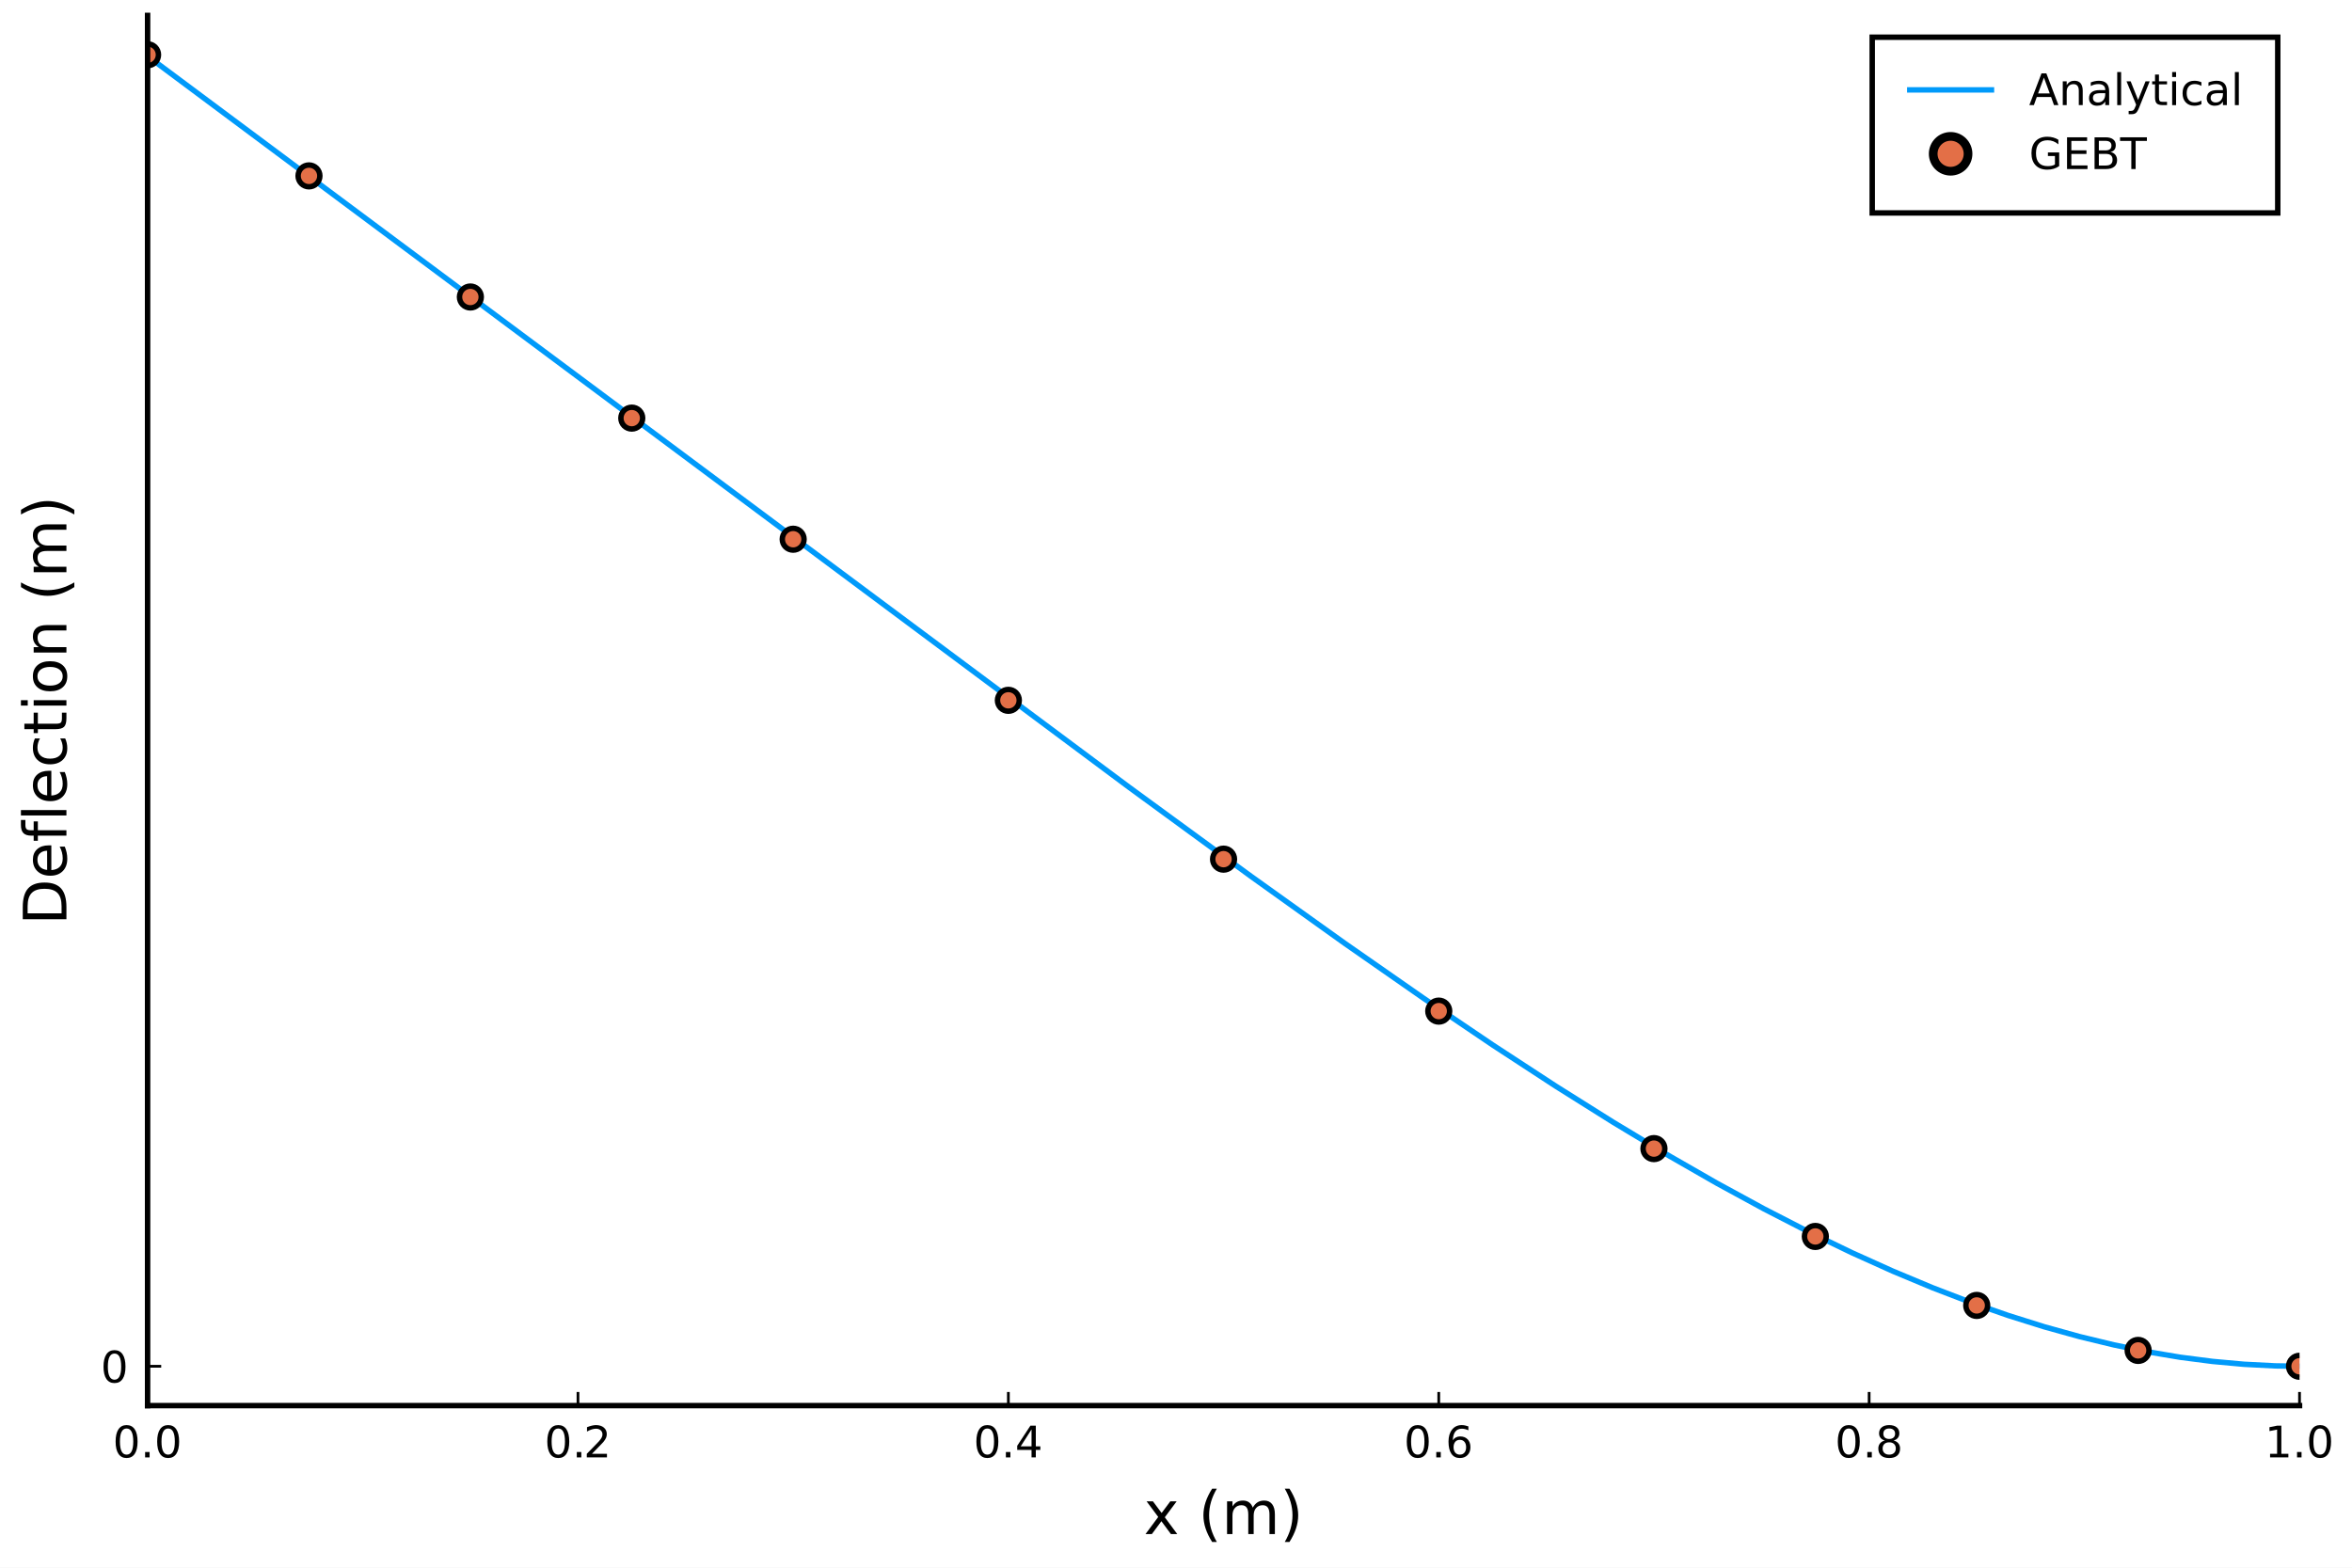
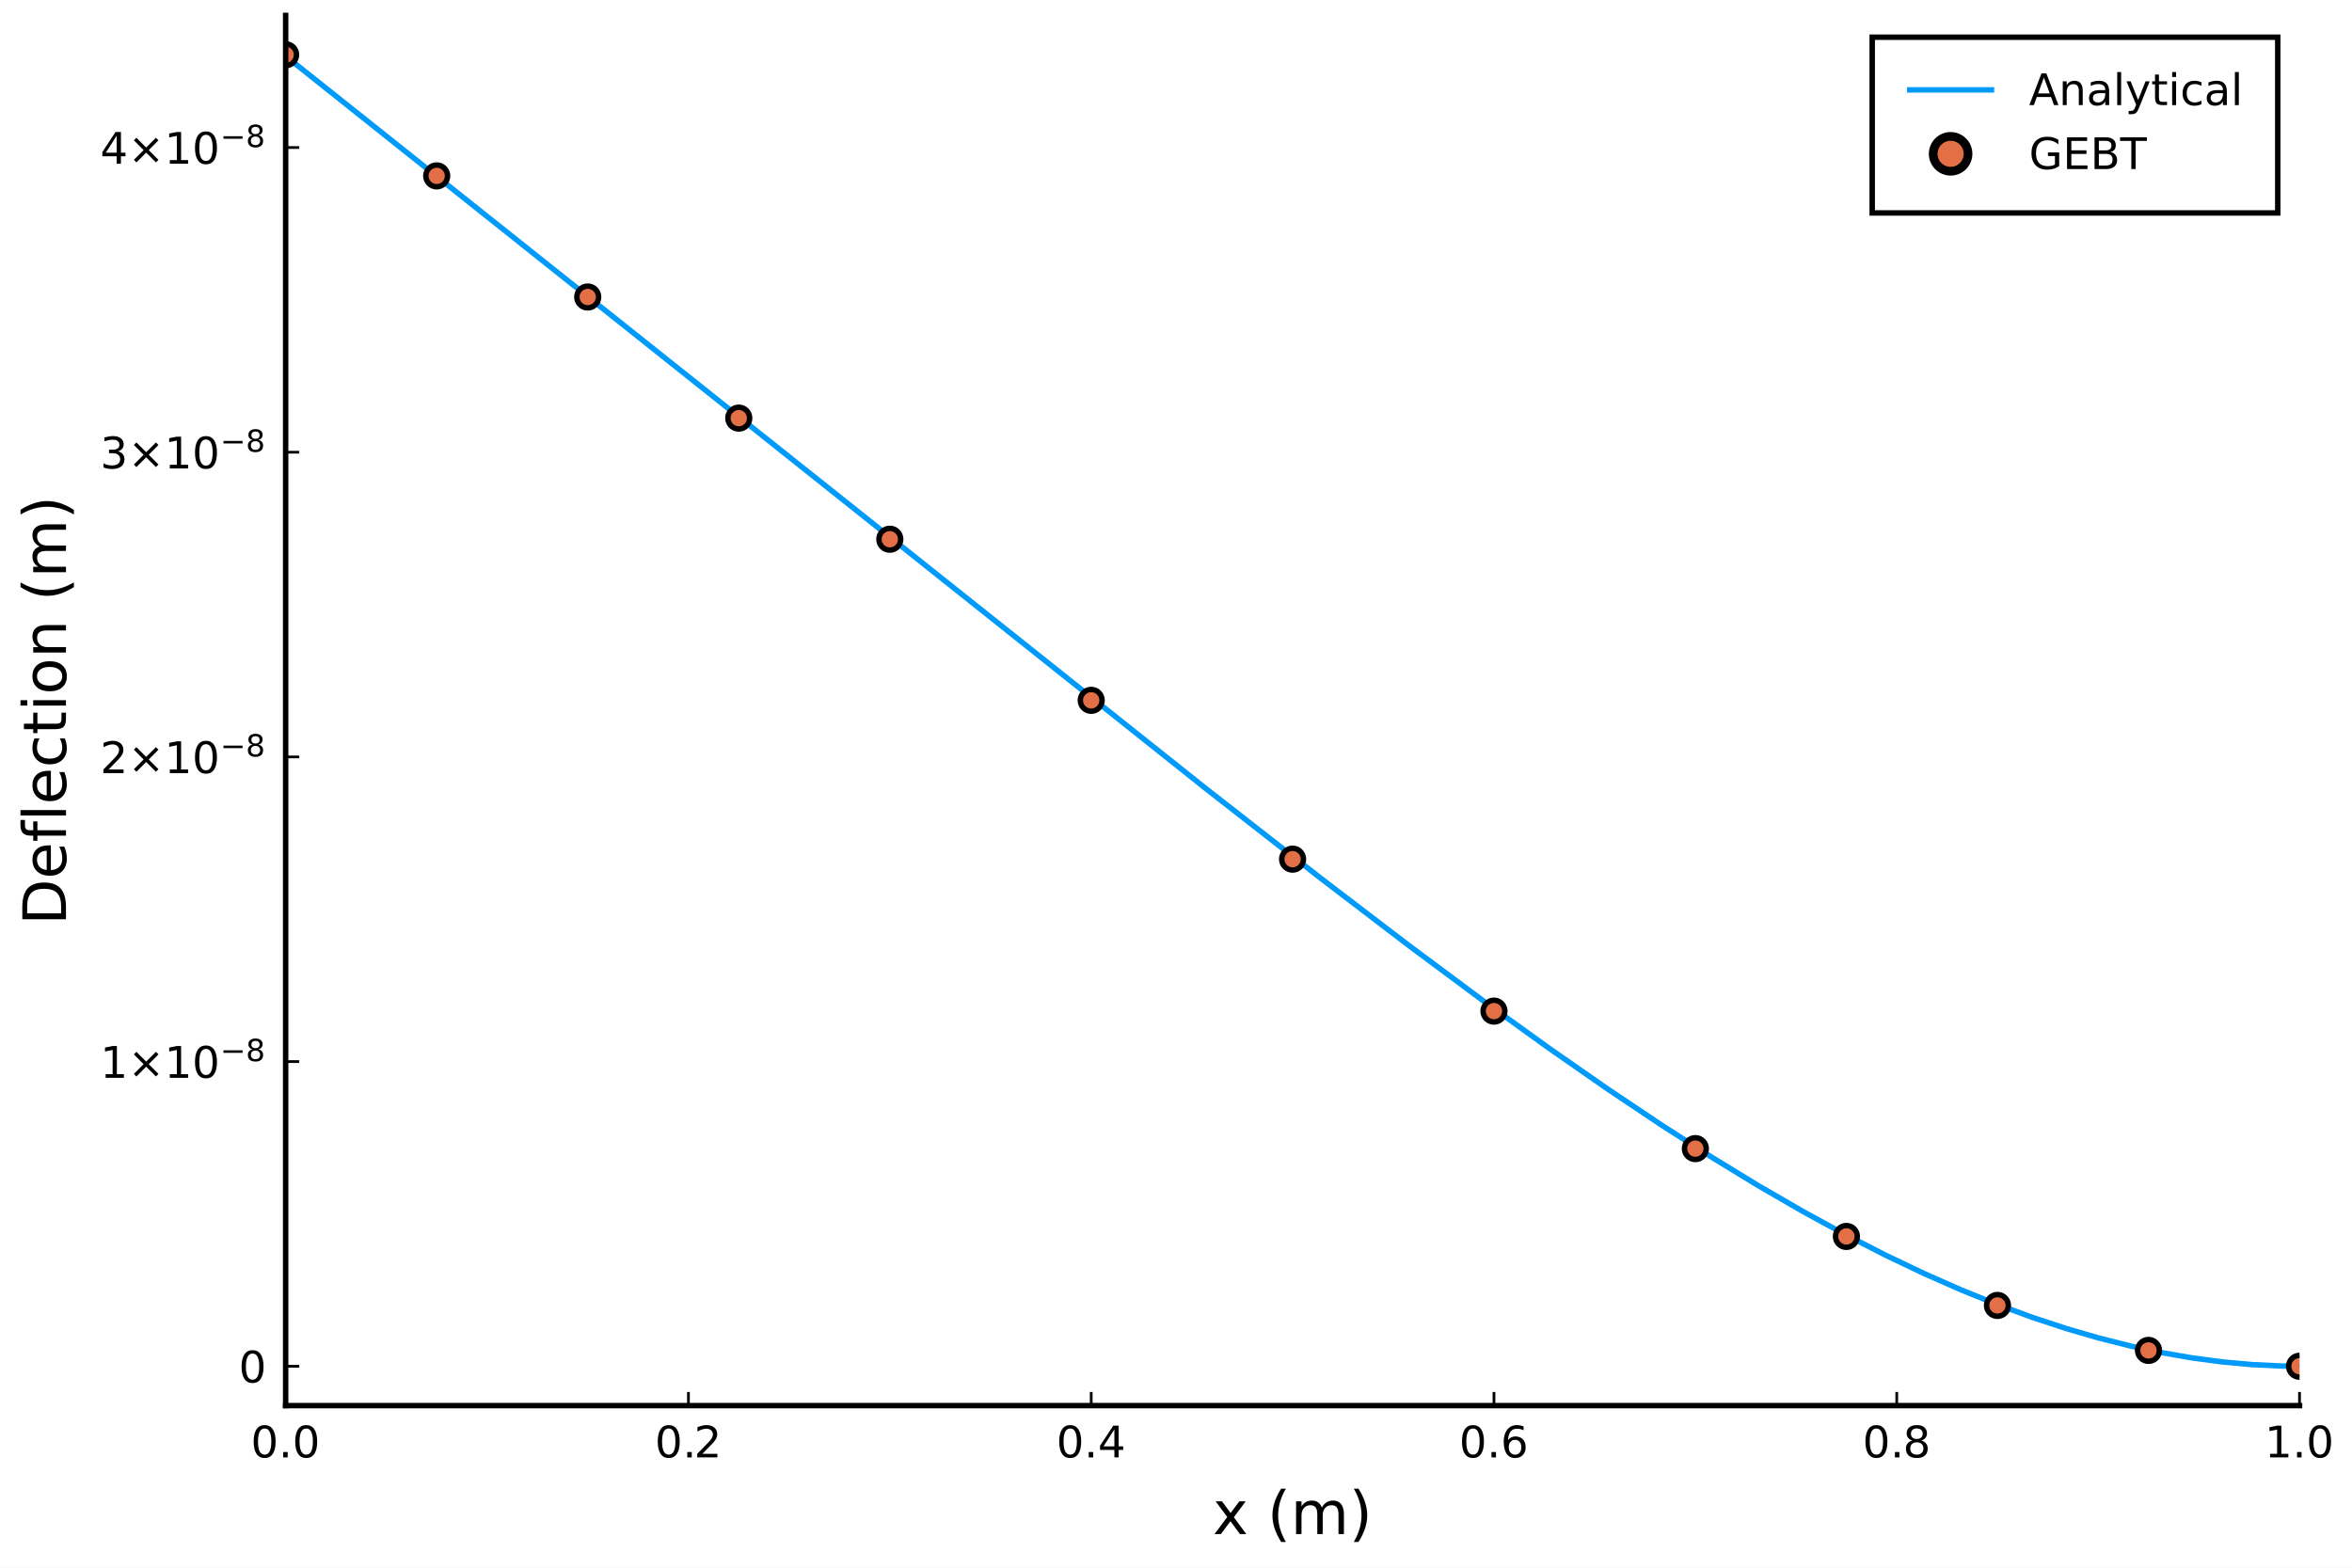
<svg xmlns="http://www.w3.org/2000/svg" xmlns:xlink="http://www.w3.org/1999/xlink" height="288pt" version="1.1" viewBox="0 0 432 288" width="432pt">
  <defs>
    <style type="text/css">
*{stroke-linecap:butt;stroke-linejoin:round;}
  </style>
  </defs>
  <g id="figure_1">
    <g id="patch_1">
      <path d="M 0 288  L 432 288  L 432 0  L 0 0  z " style="fill:#ffffff;" />
    </g>
    <g id="axes_1">
      <g id="patch_2">
-         <path d="M 27.108 258.225  L 422.362 258.225  L 422.362 2.835  L 27.108 2.835  z " style="fill:#ffffff;" />
+         <path d="M 52.466 258.225  L 422.362 258.225  L 422.362 2.835  L 52.466 2.835  z " style="fill:#ffffff;" />
      </g>
      <g id="line2d_1">
-         <path clip-path="url(#p1ca10bf126)" d="M 27.108 10.306  L 207.397 144.636  L 229.763 160.979  L 246.964 173.28  L 261.471 183.388  L 274.239 192.019  L 285.758 199.541  L 296.322 206.179  L 306.121 212.077  L 315.297 217.343  L 323.966 222.065  L 332.212 226.306  L 340.099 230.115  L 347.673 233.528  L 354.973 236.576  L 362.029 239.283  L 368.868 241.669  L 375.51 243.754  L 381.975 245.551  L 388.278 247.074  L 394.437 248.335  L 400.462 249.342  L 406.366 250.105  L 412.162 250.631  L 417.859 250.925  L 422.362 250.997  L 422.362 250.997  " style="fill:none;stroke:#009afa;" />
+         <path clip-path="url(#peee9f494bb)" d="M 52.466 10.306  L 221.546 144.918  L 242.602 161.352  L 258.792 173.714  L 272.44 183.863  L 284.448 192.52  L 295.276 200.057  L 305.201 206.699  L 314.404 212.594  L 323.017 217.851  L 331.152 222.558  L 338.887 226.779  L 346.281 230.564  L 353.378 233.95  L 360.215 236.967  L 366.821 239.641  L 373.219 241.993  L 379.431 244.041  L 385.474 245.801  L 391.364 247.286  L 397.116 248.509  L 402.742 249.478  L 408.255 250.204  L 413.666 250.693  L 418.984 250.951  L 422.362 250.997  L 422.362 250.997  " style="fill:none;stroke:#009afa;" />
      </g>
      <g id="matplotlib.axis_1">
        <g id="xtick_1">
          <g id="line2d_2">
            <defs>
-               <path d="M 0 0  L 0 -2.5  " id="mdcf6ef3f2b" style="stroke:#000000;stroke-width:0.5;" />
-             </defs>
-             <g>
-               <use style="stroke:#000000;stroke-width:0.5;" x="27.108" xlink:href="#mdcf6ef3f2b" y="258.225" />
+               <path d="M 0 0  L 0 -2.5  " id="m894f680bd3" style="stroke:#000000;stroke-width:0.5;" />
+             </defs>
+             <g>
+               <use style="stroke:#000000;stroke-width:0.5;" x="52.466" xlink:href="#m894f680bd3" y="258.225" />
            </g>
          </g>
          <g id="text_1">
            <defs>
              <path d="M 31.781 66.406  Q 24.172 66.406 20.328 58.906  Q 16.5 51.422 16.5 36.375  Q 16.5 21.391 20.328 13.891  Q 24.172 6.391 31.781 6.391  Q 39.453 6.391 43.281 13.891  Q 47.125 21.391 47.125 36.375  Q 47.125 51.422 43.281 58.906  Q 39.453 66.406 31.781 66.406  z M 31.781 74.219  Q 44.047 74.219 50.516 64.516  Q 56.984 54.828 56.984 36.375  Q 56.984 17.969 50.516 8.266  Q 44.047 -1.422 31.781 -1.422  Q 19.531 -1.422 13.062 8.266  Q 6.594 17.969 6.594 36.375  Q 6.594 54.828 13.062 64.516  Q 19.531 74.219 31.781 74.219  z " id="DejaVuSans-48" />
              <path d="M 10.688 12.406  L 21 12.406  L 21 0  L 10.688 0  z " id="DejaVuSans-46" />
            </defs>
-             <g transform="translate(20.7084 267.8041)scale(0.08 -0.08)">
+             <g transform="translate(46.06561 267.8041)scale(0.08 -0.08)">
              <use transform="translate(0 0.78125)" xlink:href="#DejaVuSans-48" />
              <use transform="translate(63.62305 0.78125)" xlink:href="#DejaVuSans-46" />
              <use transform="translate(95.41016 0.78125)" xlink:href="#DejaVuSans-48" />
            </g>
          </g>
        </g>
        <g id="xtick_2">
          <g id="line2d_3">
            <g>
-               <use style="stroke:#000000;stroke-width:0.5;" x="106.159" xlink:href="#mdcf6ef3f2b" y="258.225" />
+               <use style="stroke:#000000;stroke-width:0.5;" x="126.445" xlink:href="#m894f680bd3" y="258.225" />
            </g>
          </g>
          <g id="text_2">
            <defs>
              <path d="M 19.188 8.297  L 53.609 8.297  L 53.609 0  L 7.328 0  L 7.328 8.297  Q 12.938 14.109 22.625 23.891  Q 32.328 33.688 34.812 36.531  Q 39.547 41.844 41.422 45.531  Q 43.312 49.219 43.312 52.781  Q 43.312 58.594 39.234 62.25  Q 35.156 65.922 28.609 65.922  Q 23.969 65.922 18.812 64.312  Q 13.672 62.703 7.812 59.422  L 7.812 69.391  Q 13.766 71.781 18.938 73  Q 24.125 74.219 28.422 74.219  Q 39.75 74.219 46.484 68.547  Q 53.219 62.891 53.219 53.422  Q 53.219 48.922 51.531 44.891  Q 49.859 40.875 45.406 35.406  Q 44.188 33.984 37.641 27.219  Q 31.109 20.453 19.188 8.297  z " id="DejaVuSans-50" />
            </defs>
-             <g transform="translate(99.99912 267.8041)scale(0.08 -0.08)">
+             <g transform="translate(120.2849 267.8041)scale(0.08 -0.08)">
              <use transform="translate(0 0.78125)" xlink:href="#DejaVuSans-48" />
              <use transform="translate(63.62305 0.78125)" xlink:href="#DejaVuSans-46" />
              <use transform="translate(89.91016 0.78125)" xlink:href="#DejaVuSans-50" />
            </g>
          </g>
        </g>
        <g id="xtick_3">
          <g id="line2d_4">
            <g>
-               <use style="stroke:#000000;stroke-width:0.5;" x="185.21" xlink:href="#mdcf6ef3f2b" y="258.225" />
+               <use style="stroke:#000000;stroke-width:0.5;" x="200.424" xlink:href="#m894f680bd3" y="258.225" />
            </g>
          </g>
          <g id="text_3">
            <defs>
              <path d="M 37.797 64.312  L 12.891 25.391  L 37.797 25.391  z M 35.203 72.906  L 47.609 72.906  L 47.609 25.391  L 58.016 25.391  L 58.016 17.188  L 47.609 17.188  L 47.609 0  L 37.797 0  L 37.797 17.188  L 4.891 17.188  L 4.891 26.703  z " id="DejaVuSans-52" />
            </defs>
-             <g transform="translate(178.8098 267.8041)scale(0.08 -0.08)">
+             <g transform="translate(194.0242 267.8041)scale(0.08 -0.08)">
              <use transform="translate(0 0.78125)" xlink:href="#DejaVuSans-48" />
              <use transform="translate(63.62305 0.78125)" xlink:href="#DejaVuSans-46" />
              <use transform="translate(95.41016 0.78125)" xlink:href="#DejaVuSans-52" />
            </g>
          </g>
        </g>
        <g id="xtick_4">
          <g id="line2d_5">
            <g>
-               <use style="stroke:#000000;stroke-width:0.5;" x="264.261" xlink:href="#mdcf6ef3f2b" y="258.225" />
+               <use style="stroke:#000000;stroke-width:0.5;" x="274.403" xlink:href="#m894f680bd3" y="258.225" />
            </g>
          </g>
          <g id="text_4">
            <defs>
              <path d="M 33.016 40.375  Q 26.375 40.375 22.484 35.828  Q 18.609 31.297 18.609 23.391  Q 18.609 15.531 22.484 10.953  Q 26.375 6.391 33.016 6.391  Q 39.656 6.391 43.531 10.953  Q 47.406 15.531 47.406 23.391  Q 47.406 31.297 43.531 35.828  Q 39.656 40.375 33.016 40.375  z M 52.594 71.297  L 52.594 62.312  Q 48.875 64.062 45.094 64.984  Q 41.312 65.922 37.594 65.922  Q 27.828 65.922 22.672 59.328  Q 17.531 52.734 16.797 39.406  Q 19.672 43.656 24.016 45.922  Q 28.375 48.188 33.594 48.188  Q 44.578 48.188 50.953 41.516  Q 57.328 34.859 57.328 23.391  Q 57.328 12.156 50.688 5.359  Q 44.047 -1.422 33.016 -1.422  Q 20.359 -1.422 13.672 8.266  Q 6.984 17.969 6.984 36.375  Q 6.984 53.656 15.188 63.938  Q 23.391 74.219 37.203 74.219  Q 40.922 74.219 44.703 73.484  Q 48.484 72.75 52.594 71.297  z " id="DejaVuSans-54" />
            </defs>
-             <g transform="translate(257.8606 267.8041)scale(0.08 -0.08)">
+             <g transform="translate(268.0034 267.8041)scale(0.08 -0.08)">
              <use transform="translate(0 0.78125)" xlink:href="#DejaVuSans-48" />
              <use transform="translate(63.62305 0.78125)" xlink:href="#DejaVuSans-46" />
              <use transform="translate(95.41016 0.78125)" xlink:href="#DejaVuSans-54" />
            </g>
          </g>
        </g>
        <g id="xtick_5">
          <g id="line2d_6">
            <g>
-               <use style="stroke:#000000;stroke-width:0.5;" x="343.311" xlink:href="#mdcf6ef3f2b" y="258.225" />
+               <use style="stroke:#000000;stroke-width:0.5;" x="348.383" xlink:href="#m894f680bd3" y="258.225" />
            </g>
          </g>
          <g id="text_5">
            <defs>
              <path d="M 31.781 34.625  Q 24.75 34.625 20.719 30.859  Q 16.703 27.094 16.703 20.516  Q 16.703 13.922 20.719 10.156  Q 24.75 6.391 31.781 6.391  Q 38.812 6.391 42.859 10.172  Q 46.922 13.969 46.922 20.516  Q 46.922 27.094 42.891 30.859  Q 38.875 34.625 31.781 34.625  z M 21.922 38.812  Q 15.578 40.375 12.031 44.719  Q 8.5 49.078 8.5 55.328  Q 8.5 64.062 14.719 69.141  Q 20.953 74.219 31.781 74.219  Q 42.672 74.219 48.875 69.141  Q 55.078 64.062 55.078 55.328  Q 55.078 49.078 51.531 44.719  Q 48 40.375 41.703 38.812  Q 48.828 37.156 52.797 32.312  Q 56.781 27.484 56.781 20.516  Q 56.781 9.906 50.312 4.234  Q 43.844 -1.422 31.781 -1.422  Q 19.734 -1.422 13.25 4.234  Q 6.781 9.906 6.781 20.516  Q 6.781 27.484 10.781 32.312  Q 14.797 37.156 21.922 38.812  z M 18.312 54.391  Q 18.312 48.734 21.844 45.562  Q 25.391 42.391 31.781 42.391  Q 38.141 42.391 41.719 45.562  Q 45.312 48.734 45.312 54.391  Q 45.312 60.062 41.719 63.234  Q 38.141 66.406 31.781 66.406  Q 25.391 66.406 21.844 63.234  Q 18.312 60.062 18.312 54.391  z " id="DejaVuSans-56" />
            </defs>
-             <g transform="translate(337.0313 267.8041)scale(0.08 -0.08)">
+             <g transform="translate(342.1027 267.8041)scale(0.08 -0.08)">
              <use transform="translate(0 0.78125)" xlink:href="#DejaVuSans-48" />
              <use transform="translate(63.62305 0.78125)" xlink:href="#DejaVuSans-46" />
              <use transform="translate(92.78516 0.78125)" xlink:href="#DejaVuSans-56" />
            </g>
          </g>
        </g>
        <g id="xtick_6">
          <g id="line2d_7">
            <g>
-               <use style="stroke:#000000;stroke-width:0.5;" x="422.362" xlink:href="#mdcf6ef3f2b" y="258.225" />
+               <use style="stroke:#000000;stroke-width:0.5;" x="422.362" xlink:href="#m894f680bd3" y="258.225" />
            </g>
          </g>
          <g id="text_6">
            <defs>
              <path d="M 12.406 8.297  L 28.516 8.297  L 28.516 63.922  L 10.984 60.406  L 10.984 69.391  L 28.422 72.906  L 38.281 72.906  L 38.281 8.297  L 54.391 8.297  L 54.391 0  L 12.406 0  z " id="DejaVuSans-49" />
            </defs>
            <g transform="translate(415.962 267.8041)scale(0.08 -0.08)">
              <use transform="translate(0 0.78125)" xlink:href="#DejaVuSans-49" />
              <use transform="translate(63.62305 0.78125)" xlink:href="#DejaVuSans-46" />
              <use transform="translate(95.41016 0.78125)" xlink:href="#DejaVuSans-48" />
            </g>
          </g>
        </g>
        <g id="text_7">
          <defs>
            <path d="M 54.891 54.688  L 35.109 28.078  L 55.906 0  L 45.312 0  L 29.391 21.484  L 13.484 0  L 2.875 0  L 24.125 28.609  L 4.688 54.688  L 15.281 54.688  L 29.781 35.203  L 44.281 54.688  z " id="DejaVuSans-120" />
            <path id="DejaVuSans-32" />
            <path d="M 31 75.875  Q 24.469 64.656 21.281 53.656  Q 18.109 42.672 18.109 31.391  Q 18.109 20.125 21.312 9.062  Q 24.516 -2 31 -13.188  L 23.188 -13.188  Q 15.875 -1.703 12.234 9.375  Q 8.594 20.453 8.594 31.391  Q 8.594 42.281 12.203 53.312  Q 15.828 64.359 23.188 75.875  z " id="DejaVuSans-40" />
            <path d="M 52 44.188  Q 55.375 50.25 60.062 53.125  Q 64.75 56 71.094 56  Q 79.641 56 84.281 50.016  Q 88.922 44.047 88.922 33.016  L 88.922 0  L 79.891 0  L 79.891 32.719  Q 79.891 40.578 77.094 44.375  Q 74.312 48.188 68.609 48.188  Q 61.625 48.188 57.562 43.547  Q 53.516 38.922 53.516 30.906  L 53.516 0  L 44.484 0  L 44.484 32.719  Q 44.484 40.625 41.703 44.406  Q 38.922 48.188 33.109 48.188  Q 26.219 48.188 22.156 43.531  Q 18.109 38.875 18.109 30.906  L 18.109 0  L 9.078 0  L 9.078 54.688  L 18.109 54.688  L 18.109 46.188  Q 21.188 51.219 25.484 53.609  Q 29.781 56 35.688 56  Q 41.656 56 45.828 52.969  Q 50 49.953 52 44.188  z " id="DejaVuSans-109" />
            <path d="M 8.016 75.875  L 15.828 75.875  Q 23.141 64.359 26.781 53.312  Q 30.422 42.281 30.422 31.391  Q 30.422 20.453 26.781 9.375  Q 23.141 -1.703 15.828 -13.188  L 8.016 -13.188  Q 14.5 -2 17.703 9.062  Q 20.906 20.125 20.906 31.391  Q 20.906 42.672 17.703 53.656  Q 14.5 64.656 8.016 75.875  z " id="DejaVuSans-41" />
          </defs>
-           <g transform="translate(210.0829 281.8261)scale(0.11 -0.11)">
+           <g transform="translate(222.7615 281.8261)scale(0.11 -0.11)">
            <use xlink:href="#DejaVuSans-120" />
            <use x="59.18" xlink:href="#DejaVuSans-32" />
            <use x="90.967" xlink:href="#DejaVuSans-40" />
            <use x="129.98" xlink:href="#DejaVuSans-109" />
            <use x="227.393" xlink:href="#DejaVuSans-41" />
          </g>
        </g>
      </g>
      <g id="matplotlib.axis_2">
        <g id="ytick_1">
          <g id="line2d_8">
            <defs>
-               <path d="M 0 0  L 2.5 0  " id="mef7bab1dca" style="stroke:#000000;stroke-width:0.5;" />
-             </defs>
-             <g>
-               <use style="stroke:#000000;stroke-width:0.5;" x="27.108" xlink:href="#mef7bab1dca" y="250.997" />
+               <path d="M 0 0  L 2.5 0  " id="md84450bd6c" style="stroke:#000000;stroke-width:0.5;" />
+             </defs>
+             <g>
+               <use style="stroke:#000000;stroke-width:0.5;" x="52.466" xlink:href="#md84450bd6c" y="250.997" />
            </g>
          </g>
          <g id="text_8">
-             <g transform="translate(18.4884 254.0367)scale(0.08 -0.08)">
-               <use transform="translate(0 0.78125)" xlink:href="#DejaVuSans-48" />
-             </g>
-           </g>
-         </g>
-         <g id="text_9">
+             <g transform="translate(43.84561 254.0367)scale(0.08 -0.08)">
+               <use transform="translate(0 0.78125)" xlink:href="#DejaVuSans-48" />
+             </g>
+           </g>
+         </g>
+         <g id="ytick_2">
+           <g id="line2d_9">
+             <g>
+               <use style="stroke:#000000;stroke-width:0.5;" x="52.466" xlink:href="#md84450bd6c" y="195.023" />
+             </g>
+           </g>
+           <g id="text_9">
+             <defs>
+               <path d="M 70.125 53.719  L 47.797 31.297  L 70.125 8.984  L 64.312 3.078  L 41.891 25.484  L 19.484 3.078  L 13.719 8.984  L 35.984 31.297  L 13.719 53.719  L 19.484 59.625  L 41.891 37.203  L 64.312 59.625  z " id="DejaVuSans-215" />
+               <path d="M 10.594 35.5  L 73.188 35.5  L 73.188 27.203  L 10.594 27.203  z " id="DejaVuSans-8722" />
+             </defs>
+             <g transform="translate(18.40561 198.0623)scale(0.08 -0.08)">
+               <use transform="translate(0 0.765625)" xlink:href="#DejaVuSans-49" />
+               <use transform="translate(63.62305 0.765625)" xlink:href="#DejaVuSans-215" />
+               <use transform="translate(147.4121 0.765625)" xlink:href="#DejaVuSans-49" />
+               <use transform="translate(211.0352 0.765625)" xlink:href="#DejaVuSans-48" />
+               <use transform="translate(275.6152 39.04688)scale(0.7)" xlink:href="#DejaVuSans-8722" />
+               <use transform="translate(334.2676 39.04688)scale(0.7)" xlink:href="#DejaVuSans-56" />
+             </g>
+           </g>
+         </g>
+         <g id="ytick_3">
+           <g id="line2d_10">
+             <g>
+               <use style="stroke:#000000;stroke-width:0.5;" x="52.466" xlink:href="#md84450bd6c" y="139.049" />
+             </g>
+           </g>
+           <g id="text_10">
+             <g transform="translate(18.40561 142.088)scale(0.08 -0.08)">
+               <use transform="translate(0 0.765625)" xlink:href="#DejaVuSans-50" />
+               <use transform="translate(63.62305 0.765625)" xlink:href="#DejaVuSans-215" />
+               <use transform="translate(147.4121 0.765625)" xlink:href="#DejaVuSans-49" />
+               <use transform="translate(211.0352 0.765625)" xlink:href="#DejaVuSans-48" />
+               <use transform="translate(275.6152 39.04688)scale(0.7)" xlink:href="#DejaVuSans-8722" />
+               <use transform="translate(334.2676 39.04688)scale(0.7)" xlink:href="#DejaVuSans-56" />
+             </g>
+           </g>
+         </g>
+         <g id="ytick_4">
+           <g id="line2d_11">
+             <g>
+               <use style="stroke:#000000;stroke-width:0.5;" x="52.466" xlink:href="#md84450bd6c" y="83.074" />
+             </g>
+           </g>
+           <g id="text_11">
+             <defs>
+               <path d="M 40.578 39.312  Q 47.656 37.797 51.625 33  Q 55.609 28.219 55.609 21.188  Q 55.609 10.406 48.188 4.484  Q 40.766 -1.422 27.094 -1.422  Q 22.516 -1.422 17.656 -0.516  Q 12.797 0.391 7.625 2.203  L 7.625 11.719  Q 11.719 9.328 16.594 8.109  Q 21.484 6.891 26.812 6.891  Q 36.078 6.891 40.938 10.547  Q 45.797 14.203 45.797 21.188  Q 45.797 27.641 41.281 31.266  Q 36.766 34.906 28.719 34.906  L 20.219 34.906  L 20.219 43.016  L 29.109 43.016  Q 36.375 43.016 40.234 45.922  Q 44.094 48.828 44.094 54.297  Q 44.094 59.906 40.109 62.906  Q 36.141 65.922 28.719 65.922  Q 24.656 65.922 20.016 65.031  Q 15.375 64.156 9.812 62.312  L 9.812 71.094  Q 15.438 72.656 20.344 73.438  Q 25.25 74.219 29.594 74.219  Q 40.828 74.219 47.359 69.109  Q 53.906 64.016 53.906 55.328  Q 53.906 49.266 50.438 45.094  Q 46.969 40.922 40.578 39.312  z " id="DejaVuSans-51" />
+             </defs>
+             <g transform="translate(18.40561 86.11361)scale(0.08 -0.08)">
+               <use transform="translate(0 0.765625)" xlink:href="#DejaVuSans-51" />
+               <use transform="translate(63.62305 0.765625)" xlink:href="#DejaVuSans-215" />
+               <use transform="translate(147.4121 0.765625)" xlink:href="#DejaVuSans-49" />
+               <use transform="translate(211.0352 0.765625)" xlink:href="#DejaVuSans-48" />
+               <use transform="translate(275.6152 39.04688)scale(0.7)" xlink:href="#DejaVuSans-8722" />
+               <use transform="translate(334.2676 39.04688)scale(0.7)" xlink:href="#DejaVuSans-56" />
+             </g>
+           </g>
+         </g>
+         <g id="ytick_5">
+           <g id="line2d_12">
+             <g>
+               <use style="stroke:#000000;stroke-width:0.5;" x="52.466" xlink:href="#md84450bd6c" y="27.1" />
+             </g>
+           </g>
+           <g id="text_12">
+             <g transform="translate(18.40561 30.13925)scale(0.08 -0.08)">
+               <use transform="translate(0 0.765625)" xlink:href="#DejaVuSans-52" />
+               <use transform="translate(63.62305 0.765625)" xlink:href="#DejaVuSans-215" />
+               <use transform="translate(147.4121 0.765625)" xlink:href="#DejaVuSans-49" />
+               <use transform="translate(211.0352 0.765625)" xlink:href="#DejaVuSans-48" />
+               <use transform="translate(275.6152 39.04688)scale(0.7)" xlink:href="#DejaVuSans-8722" />
+               <use transform="translate(334.2676 39.04688)scale(0.7)" xlink:href="#DejaVuSans-56" />
+             </g>
+           </g>
+         </g>
+         <g id="text_13">
          <defs>
            <path d="M 19.672 64.797  L 19.672 8.109  L 31.594 8.109  Q 46.688 8.109 53.688 14.938  Q 60.688 21.781 60.688 36.531  Q 60.688 51.172 53.688 57.984  Q 46.688 64.797 31.594 64.797  z M 9.812 72.906  L 30.078 72.906  Q 51.266 72.906 61.172 64.094  Q 71.094 55.281 71.094 36.531  Q 71.094 17.672 61.125 8.828  Q 51.172 0 30.078 0  L 9.812 0  z " id="DejaVuSans-68" />
            <path d="M 56.203 29.594  L 56.203 25.203  L 14.891 25.203  Q 15.484 15.922 20.484 11.062  Q 25.484 6.203 34.422 6.203  Q 39.594 6.203 44.453 7.469  Q 49.312 8.734 54.109 11.281  L 54.109 2.781  Q 49.266 0.734 44.188 -0.344  Q 39.109 -1.422 33.891 -1.422  Q 20.797 -1.422 13.156 6.188  Q 5.516 13.812 5.516 26.812  Q 5.516 40.234 12.766 48.109  Q 20.016 56 32.328 56  Q 43.359 56 49.781 48.891  Q 56.203 41.797 56.203 29.594  z M 47.219 32.234  Q 47.125 39.594 43.094 43.984  Q 39.062 48.391 32.422 48.391  Q 24.906 48.391 20.391 44.141  Q 15.875 39.891 15.188 32.172  z " id="DejaVuSans-101" />
            <path d="M 37.109 75.984  L 37.109 68.5  L 28.516 68.5  Q 23.688 68.5 21.797 66.547  Q 19.922 64.594 19.922 59.516  L 19.922 54.688  L 34.719 54.688  L 34.719 47.703  L 19.922 47.703  L 19.922 0  L 10.891 0  L 10.891 47.703  L 2.297 47.703  L 2.297 54.688  L 10.891 54.688  L 10.891 58.5  Q 10.891 67.625 15.141 71.797  Q 19.391 75.984 28.609 75.984  z " id="DejaVuSans-102" />
            <path d="M 9.422 75.984  L 18.406 75.984  L 18.406 0  L 9.422 0  z " id="DejaVuSans-108" />
            <path d="M 48.781 52.594  L 48.781 44.188  Q 44.969 46.297 41.141 47.344  Q 37.312 48.391 33.406 48.391  Q 24.656 48.391 19.812 42.844  Q 14.984 37.312 14.984 27.297  Q 14.984 17.281 19.812 11.734  Q 24.656 6.203 33.406 6.203  Q 37.312 6.203 41.141 7.25  Q 44.969 8.297 48.781 10.406  L 48.781 2.094  Q 45.016 0.344 40.984 -0.531  Q 36.969 -1.422 32.422 -1.422  Q 20.062 -1.422 12.781 6.344  Q 5.516 14.109 5.516 27.297  Q 5.516 40.672 12.859 48.328  Q 20.219 56 33.016 56  Q 37.156 56 41.109 55.141  Q 45.062 54.297 48.781 52.594  z " id="DejaVuSans-99" />
            <path d="M 18.312 70.219  L 18.312 54.688  L 36.812 54.688  L 36.812 47.703  L 18.312 47.703  L 18.312 18.016  Q 18.312 11.328 20.141 9.422  Q 21.969 7.516 27.594 7.516  L 36.812 7.516  L 36.812 0  L 27.594 0  Q 17.188 0 13.234 3.875  Q 9.281 7.766 9.281 18.016  L 9.281 47.703  L 2.688 47.703  L 2.688 54.688  L 9.281 54.688  L 9.281 70.219  z " id="DejaVuSans-116" />
            <path d="M 9.422 54.688  L 18.406 54.688  L 18.406 0  L 9.422 0  z M 9.422 75.984  L 18.406 75.984  L 18.406 64.594  L 9.422 64.594  z " id="DejaVuSans-105" />
            <path d="M 30.609 48.391  Q 23.391 48.391 19.188 42.75  Q 14.984 37.109 14.984 27.297  Q 14.984 17.484 19.156 11.844  Q 23.344 6.203 30.609 6.203  Q 37.797 6.203 41.984 11.859  Q 46.188 17.531 46.188 27.297  Q 46.188 37.016 41.984 42.703  Q 37.797 48.391 30.609 48.391  z M 30.609 56  Q 42.328 56 49.016 48.375  Q 55.719 40.766 55.719 27.297  Q 55.719 13.875 49.016 6.219  Q 42.328 -1.422 30.609 -1.422  Q 18.844 -1.422 12.172 6.219  Q 5.516 13.875 5.516 27.297  Q 5.516 40.766 12.172 48.375  Q 18.844 56 30.609 56  z " id="DejaVuSans-111" />
            <path d="M 54.891 33.016  L 54.891 0  L 45.906 0  L 45.906 32.719  Q 45.906 40.484 42.875 44.328  Q 39.844 48.188 33.797 48.188  Q 26.516 48.188 22.312 43.547  Q 18.109 38.922 18.109 30.906  L 18.109 0  L 9.078 0  L 9.078 54.688  L 18.109 54.688  L 18.109 46.188  Q 21.344 51.125 25.703 53.562  Q 30.078 56 35.797 56  Q 45.219 56 50.047 50.172  Q 54.891 44.344 54.891 33.016  z " id="DejaVuSans-110" />
          </defs>
-           <g transform="translate(12.20074 169.9538)rotate(-90)scale(0.11 -0.11)">
+           <g transform="translate(12.11795 169.9538)rotate(-90)scale(0.11 -0.11)">
            <use xlink:href="#DejaVuSans-68" />
            <use x="77.002" xlink:href="#DejaVuSans-101" />
            <use x="138.525" xlink:href="#DejaVuSans-102" />
            <use x="173.73" xlink:href="#DejaVuSans-108" />
            <use x="201.514" xlink:href="#DejaVuSans-101" />
            <use x="263.037" xlink:href="#DejaVuSans-99" />
            <use x="318.018" xlink:href="#DejaVuSans-116" />
            <use x="357.227" xlink:href="#DejaVuSans-105" />
            <use x="385.01" xlink:href="#DejaVuSans-111" />
            <use x="446.191" xlink:href="#DejaVuSans-110" />
            <use x="509.57" xlink:href="#DejaVuSans-32" />
            <use x="541.357" xlink:href="#DejaVuSans-40" />
            <use x="580.371" xlink:href="#DejaVuSans-109" />
            <use x="677.783" xlink:href="#DejaVuSans-41" />
          </g>
        </g>
      </g>
      <g id="PathCollection_1">
        <defs>
-           <path d="M 0 2  C 0.53 2 1.039 1.789 1.414 1.414  C 1.789 1.039 2 0.53 2 0  C 2 -0.53 1.789 -1.039 1.414 -1.414  C 1.039 -1.789 0.53 -2 0 -2  C -0.53 -2 -1.039 -1.789 -1.414 -1.414  C -1.789 -1.039 -2 -0.53 -2 0  C -2 0.53 -1.789 1.039 -1.414 1.414  C -1.039 1.789 -0.53 2 0 2  z " id="me4ae3d77d2" style="stroke:#000000;" />
+           <path d="M 0 2  C 0.53 2 1.039 1.789 1.414 1.414  C 1.789 1.039 2 0.53 2 0  C 2 -0.53 1.789 -1.039 1.414 -1.414  C 1.039 -1.789 0.53 -2 0 -2  C -0.53 -2 -1.039 -1.789 -1.414 -1.414  C -1.789 -1.039 -2 -0.53 -2 0  C -2 0.53 -1.789 1.039 -1.414 1.414  C -1.039 1.789 -0.53 2 0 2  z " id="m8bef48af8a" style="stroke:#000000;" />
        </defs>
-         <g clip-path="url(#p1ca10bf126)">
-           <use style="fill:#e36f47;stroke:#000000;" x="27.108" xlink:href="#me4ae3d77d2" y="10.063" />
-           <use style="fill:#e36f47;stroke:#000000;" x="56.752" xlink:href="#me4ae3d77d2" y="32.312" />
-           <use style="fill:#e36f47;stroke:#000000;" x="86.396" xlink:href="#me4ae3d77d2" y="54.562" />
-           <use style="fill:#e36f47;stroke:#000000;" x="116.04" xlink:href="#me4ae3d77d2" y="76.812" />
-           <use style="fill:#e36f47;stroke:#000000;" x="145.684" xlink:href="#me4ae3d77d2" y="99.062" />
-           <use style="fill:#e36f47;stroke:#000000;" x="185.21" xlink:href="#me4ae3d77d2" y="128.658" />
-           <use style="fill:#e36f47;stroke:#000000;" x="224.735" xlink:href="#me4ae3d77d2" y="157.835" />
-           <use style="fill:#e36f47;stroke:#000000;" x="264.261" xlink:href="#me4ae3d77d2" y="185.752" />
-           <use style="fill:#e36f47;stroke:#000000;" x="303.786" xlink:href="#me4ae3d77d2" y="211.011" />
-           <use style="fill:#e36f47;stroke:#000000;" x="333.43" xlink:href="#me4ae3d77d2" y="227.147" />
-           <use style="fill:#e36f47;stroke:#000000;" x="363.074" xlink:href="#me4ae3d77d2" y="239.82" />
-           <use style="fill:#e36f47;stroke:#000000;" x="392.718" xlink:href="#me4ae3d77d2" y="248.085" />
-           <use style="fill:#e36f47;stroke:#000000;" x="422.362" xlink:href="#me4ae3d77d2" y="250.997" />
+         <g clip-path="url(#peee9f494bb)">
+           <use style="fill:#e36f47;stroke:#000000;" x="52.466" xlink:href="#m8bef48af8a" y="10.063" />
+           <use style="fill:#e36f47;stroke:#000000;" x="80.208" xlink:href="#m8bef48af8a" y="32.312" />
+           <use style="fill:#e36f47;stroke:#000000;" x="107.95" xlink:href="#m8bef48af8a" y="54.562" />
+           <use style="fill:#e36f47;stroke:#000000;" x="135.692" xlink:href="#m8bef48af8a" y="76.812" />
+           <use style="fill:#e36f47;stroke:#000000;" x="163.435" xlink:href="#m8bef48af8a" y="99.062" />
+           <use style="fill:#e36f47;stroke:#000000;" x="200.424" xlink:href="#m8bef48af8a" y="128.658" />
+           <use style="fill:#e36f47;stroke:#000000;" x="237.414" xlink:href="#m8bef48af8a" y="157.835" />
+           <use style="fill:#e36f47;stroke:#000000;" x="274.403" xlink:href="#m8bef48af8a" y="185.752" />
+           <use style="fill:#e36f47;stroke:#000000;" x="311.393" xlink:href="#m8bef48af8a" y="211.011" />
+           <use style="fill:#e36f47;stroke:#000000;" x="339.135" xlink:href="#m8bef48af8a" y="227.147" />
+           <use style="fill:#e36f47;stroke:#000000;" x="366.878" xlink:href="#m8bef48af8a" y="239.82" />
+           <use style="fill:#e36f47;stroke:#000000;" x="394.62" xlink:href="#m8bef48af8a" y="248.085" />
+           <use style="fill:#e36f47;stroke:#000000;" x="422.362" xlink:href="#m8bef48af8a" y="250.997" />
        </g>
      </g>
      <g id="patch_3">
-         <path d="M 27.108 258.225  L 27.108 2.835  " style="fill:none;stroke:#000000;stroke-linecap:square;stroke-linejoin:miter;" />
+         <path d="M 52.466 258.225  L 52.466 2.835  " style="fill:none;stroke:#000000;stroke-linecap:square;stroke-linejoin:miter;" />
      </g>
      <g id="patch_4">
-         <path d="M 27.108 258.225  L 422.362 258.225  " style="fill:none;stroke:#000000;stroke-linecap:square;stroke-linejoin:miter;" />
+         <path d="M 52.466 258.225  L 422.362 258.225  " style="fill:none;stroke:#000000;stroke-linecap:square;stroke-linejoin:miter;" />
      </g>
      <g id="legend_1">
        <g id="patch_5">
          <path d="M 343.877 39.12  L 418.362 39.12  L 418.362 6.835  L 343.877 6.835  z " style="fill:#ffffff;stroke:#000000;stroke-linejoin:miter;" />
        </g>
-         <g id="line2d_9">
+         <g id="line2d_13">
          <path d="M 350.277 16.513  L 366.277 16.513  " style="fill:none;stroke:#009afa;stroke-linejoin:miter;" />
        </g>
-         <g id="line2d_10" />
-         <g id="text_10">
+         <g id="line2d_14" />
+         <g id="text_14">
          <defs>
            <path d="M 34.188 63.188  L 20.797 26.906  L 47.609 26.906  z M 28.609 72.906  L 39.797 72.906  L 67.578 0  L 57.328 0  L 50.688 18.703  L 17.828 18.703  L 11.188 0  L 0.781 0  z " id="DejaVuSans-65" />
            <path d="M 34.281 27.484  Q 23.391 27.484 19.188 25  Q 14.984 22.516 14.984 16.5  Q 14.984 11.719 18.141 8.906  Q 21.297 6.109 26.703 6.109  Q 34.188 6.109 38.703 11.406  Q 43.219 16.703 43.219 25.484  L 43.219 27.484  z M 52.203 31.203  L 52.203 0  L 43.219 0  L 43.219 8.297  Q 40.141 3.328 35.547 0.953  Q 30.953 -1.422 24.312 -1.422  Q 15.922 -1.422 10.953 3.297  Q 6 8.016 6 15.922  Q 6 25.141 12.172 29.828  Q 18.359 34.516 30.609 34.516  L 43.219 34.516  L 43.219 35.406  Q 43.219 41.609 39.141 45  Q 35.062 48.391 27.688 48.391  Q 23 48.391 18.547 47.266  Q 14.109 46.141 10.016 43.891  L 10.016 52.203  Q 14.938 54.109 19.578 55.047  Q 24.219 56 28.609 56  Q 40.484 56 46.344 49.844  Q 52.203 43.703 52.203 31.203  z " id="DejaVuSans-97" />
            <path d="M 32.172 -5.078  Q 28.375 -14.844 24.75 -17.812  Q 21.141 -20.797 15.094 -20.797  L 7.906 -20.797  L 7.906 -13.281  L 13.188 -13.281  Q 16.891 -13.281 18.938 -11.516  Q 21 -9.766 23.484 -3.219  L 25.094 0.875  L 2.984 54.688  L 12.5 54.688  L 29.594 11.922  L 46.688 54.688  L 56.203 54.688  z " id="DejaVuSans-121" />
          </defs>
          <g transform="translate(372.677 19.3134)scale(0.08 -0.08)">
            <use xlink:href="#DejaVuSans-65" />
            <use x="68.408" xlink:href="#DejaVuSans-110" />
            <use x="131.787" xlink:href="#DejaVuSans-97" />
            <use x="193.066" xlink:href="#DejaVuSans-108" />
            <use x="220.85" xlink:href="#DejaVuSans-121" />
            <use x="280.029" xlink:href="#DejaVuSans-116" />
            <use x="319.238" xlink:href="#DejaVuSans-105" />
            <use x="347.021" xlink:href="#DejaVuSans-99" />
            <use x="402.002" xlink:href="#DejaVuSans-97" />
            <use x="463.281" xlink:href="#DejaVuSans-108" />
          </g>
        </g>
-         <g id="line2d_11">
+         <g id="line2d_15">
          <path d="M 350.277 28.256  L 366.277 28.256  " style="fill:none;" />
        </g>
-         <g id="line2d_12">
-           <defs>
-             <path d="M 0 3.2  C 0.849 3.2 1.663 2.863 2.263 2.263  C 2.863 1.663 3.2 0.849 3.2 0  C 3.2 -0.849 2.863 -1.663 2.263 -2.263  C 1.663 -2.863 0.849 -3.2 0 -3.2  C -0.849 -3.2 -1.663 -2.863 -2.263 -2.263  C -2.863 -1.663 -3.2 -0.849 -3.2 0  C -3.2 0.849 -2.863 1.663 -2.263 2.263  C -1.663 2.863 -0.849 3.2 0 3.2  z " id="ma25a83c6f2" style="stroke:#000000;stroke-width:1.6;" />
+         <g id="line2d_16">
+           <defs>
+             <path d="M 0 3.2  C 0.849 3.2 1.663 2.863 2.263 2.263  C 2.863 1.663 3.2 0.849 3.2 0  C 3.2 -0.849 2.863 -1.663 2.263 -2.263  C 1.663 -2.863 0.849 -3.2 0 -3.2  C -0.849 -3.2 -1.663 -2.863 -2.263 -2.263  C -2.863 -1.663 -3.2 -0.849 -3.2 0  C -3.2 0.849 -2.863 1.663 -2.263 2.263  C -1.663 2.863 -0.849 3.2 0 3.2  z " id="m7582857c7d" style="stroke:#000000;stroke-width:1.6;" />
          </defs>
          <g>
-             <use style="fill:#e36f47;stroke:#000000;stroke-width:1.6;" x="358.277" xlink:href="#ma25a83c6f2" y="28.256" />
-           </g>
-         </g>
-         <g id="text_11">
+             <use style="fill:#e36f47;stroke:#000000;stroke-width:1.6;" x="358.277" xlink:href="#m7582857c7d" y="28.256" />
+           </g>
+         </g>
+         <g id="text_15">
          <defs>
            <path d="M 59.516 10.406  L 59.516 29.984  L 43.406 29.984  L 43.406 38.094  L 69.281 38.094  L 69.281 6.781  Q 63.578 2.734 56.688 0.656  Q 49.812 -1.422 42 -1.422  Q 24.906 -1.422 15.25 8.562  Q 5.609 18.562 5.609 36.375  Q 5.609 54.25 15.25 64.234  Q 24.906 74.219 42 74.219  Q 49.125 74.219 55.547 72.453  Q 61.969 70.703 67.391 67.281  L 67.391 56.781  Q 61.922 61.422 55.766 63.766  Q 49.609 66.109 42.828 66.109  Q 29.438 66.109 22.719 58.641  Q 16.016 51.172 16.016 36.375  Q 16.016 21.625 22.719 14.156  Q 29.438 6.688 42.828 6.688  Q 48.047 6.688 52.141 7.594  Q 56.25 8.5 59.516 10.406  z " id="DejaVuSans-71" />
            <path d="M 9.812 72.906  L 55.906 72.906  L 55.906 64.594  L 19.672 64.594  L 19.672 43.016  L 54.391 43.016  L 54.391 34.719  L 19.672 34.719  L 19.672 8.297  L 56.781 8.297  L 56.781 0  L 9.812 0  z " id="DejaVuSans-69" />
            <path d="M 19.672 34.812  L 19.672 8.109  L 35.5 8.109  Q 43.453 8.109 47.281 11.406  Q 51.125 14.703 51.125 21.484  Q 51.125 28.328 47.281 31.562  Q 43.453 34.812 35.5 34.812  z M 19.672 64.797  L 19.672 42.828  L 34.281 42.828  Q 41.5 42.828 45.031 45.531  Q 48.578 48.25 48.578 53.812  Q 48.578 59.328 45.031 62.062  Q 41.5 64.797 34.281 64.797  z M 9.812 72.906  L 35.016 72.906  Q 46.297 72.906 52.391 68.219  Q 58.5 63.531 58.5 54.891  Q 58.5 48.188 55.375 44.234  Q 52.25 40.281 46.188 39.312  Q 53.469 37.75 57.5 32.781  Q 61.531 27.828 61.531 20.406  Q 61.531 10.641 54.891 5.312  Q 48.25 0 35.984 0  L 9.812 0  z " id="DejaVuSans-66" />
            <path d="M -0.297 72.906  L 61.375 72.906  L 61.375 64.594  L 35.5 64.594  L 35.5 0  L 25.594 0  L 25.594 64.594  L -0.297 64.594  z " id="DejaVuSans-84" />
          </defs>
          <g transform="translate(372.677 31.0559)scale(0.08 -0.08)">
            <use xlink:href="#DejaVuSans-71" />
            <use x="77.49" xlink:href="#DejaVuSans-69" />
            <use x="140.674" xlink:href="#DejaVuSans-66" />
            <use x="209.277" xlink:href="#DejaVuSans-84" />
          </g>
        </g>
      </g>
    </g>
  </g>
  <defs>
-     <clipPath id="p1ca10bf126">
-       <rect height="255.391" width="395.254" x="27.108" y="2.835" />
+     <clipPath id="peee9f494bb">
+       <rect height="255.391" width="369.896" x="52.466" y="2.835" />
    </clipPath>
  </defs>
</svg>
